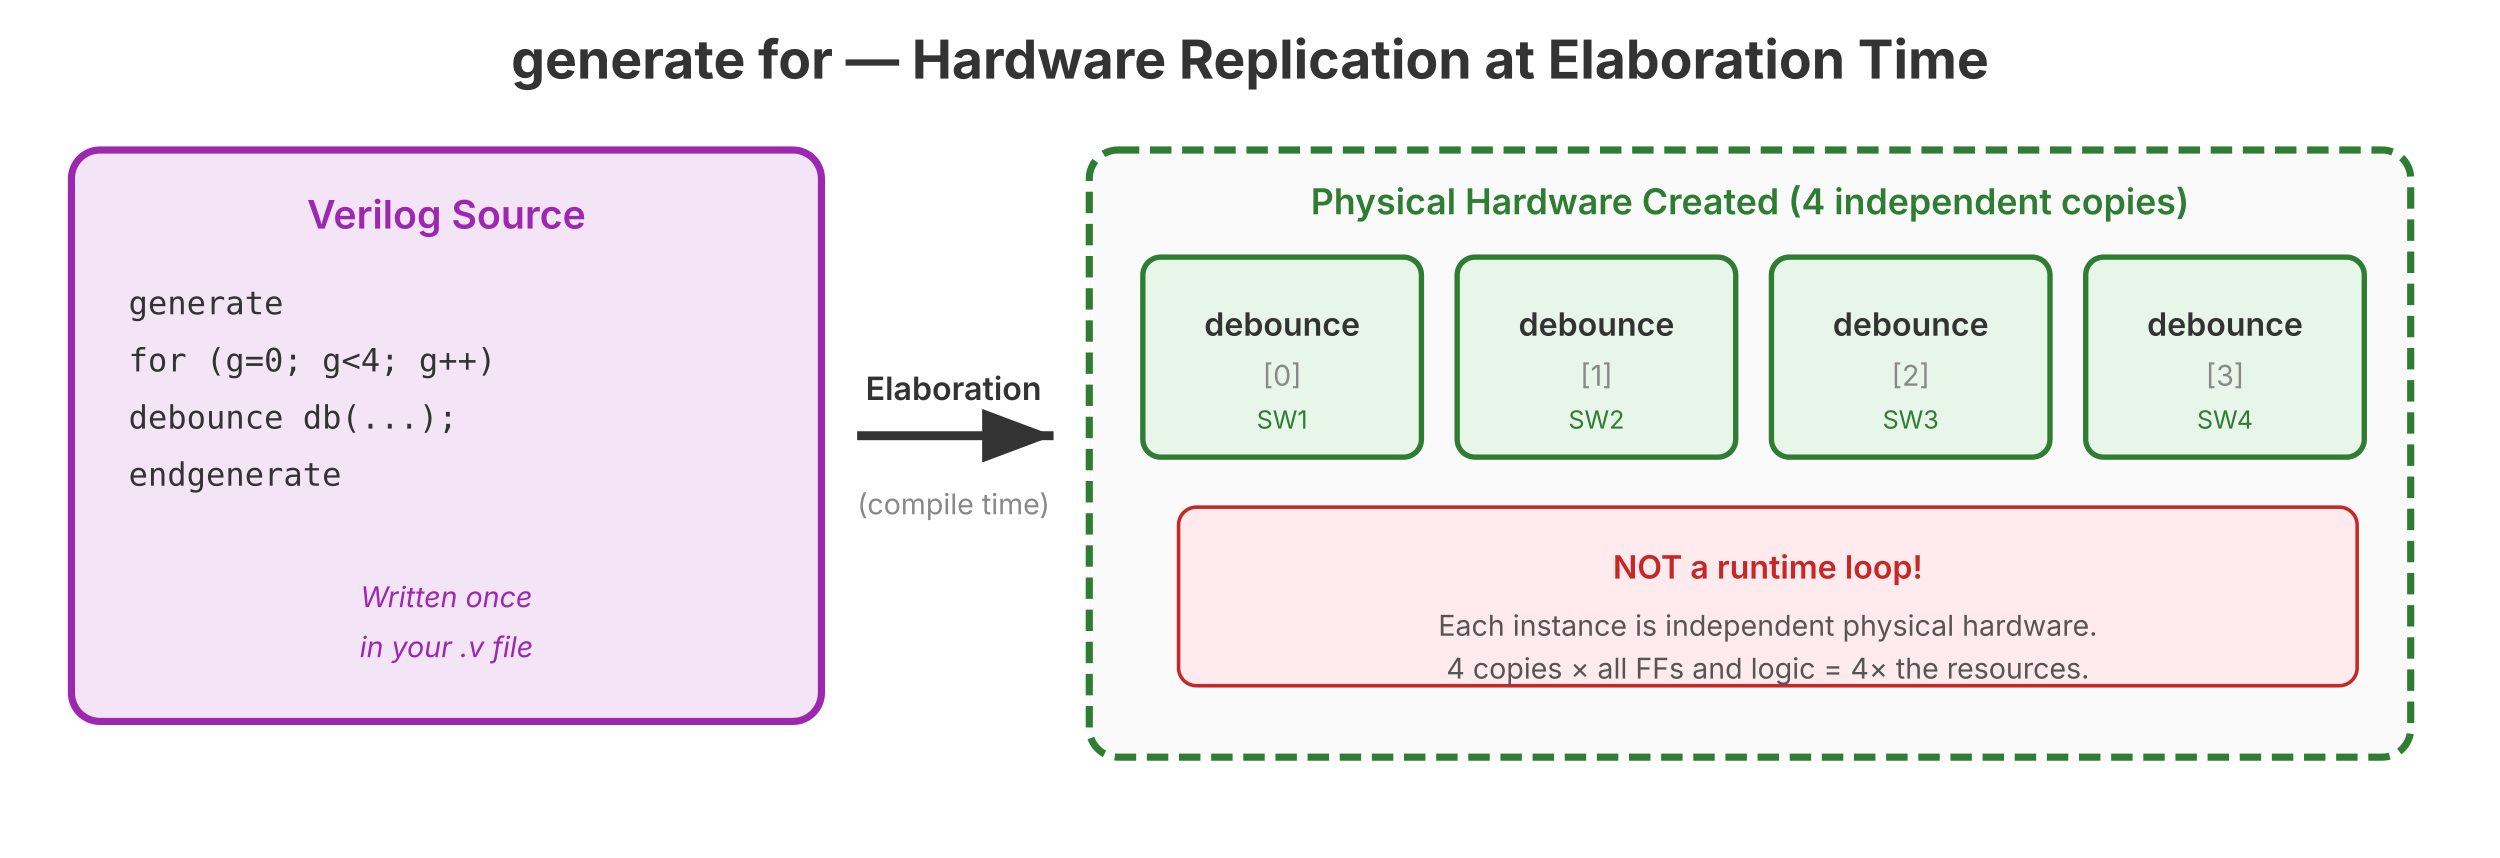
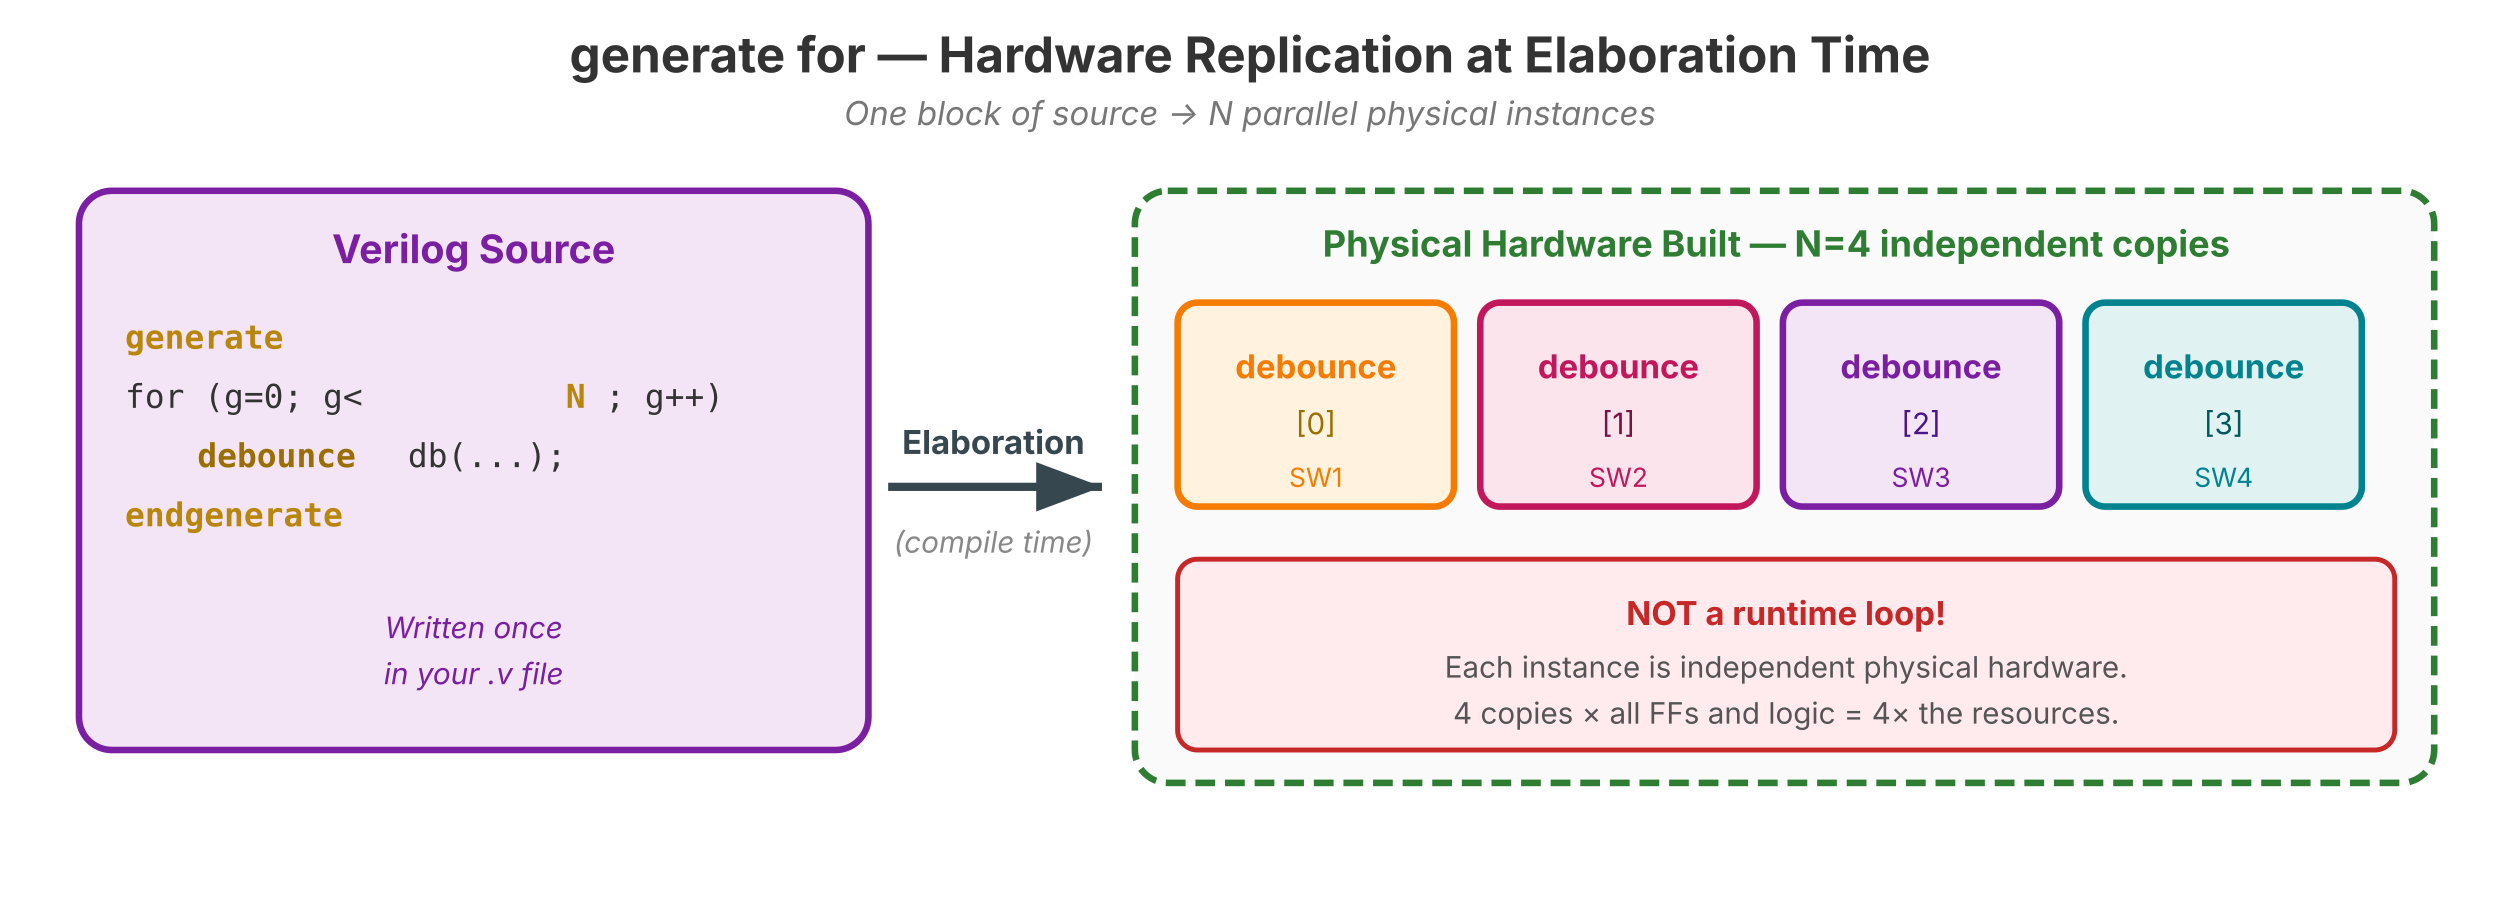
- <svg xmlns="http://www.w3.org/2000/svg" viewBox="0 0 700 240" font-family="Inter, sans-serif">
-   <text x="350" y="22" text-anchor="middle" font-size="15" font-weight="700" fill="#333">generate for — Hardware Replication at Elaboration Time</text>
-   <rect x="20" y="42" width="210" height="160" rx="8" fill="#F3E5F5" stroke="#9C27B0" stroke-width="2" />
-   <text x="125" y="64" text-anchor="middle" font-size="11" font-weight="600" fill="#9C27B0">Verilog Source</text>
-   <text x="36" y="88" font-size="9" fill="#333" font-family="JetBrains Mono, monospace">generate</text>
-   <text x="36" y="104" font-size="9" fill="#333" font-family="JetBrains Mono, monospace">  for (g=0; g&lt;4; g++)</text>
-   <text x="36" y="120" font-size="9" fill="#333" font-family="JetBrains Mono, monospace">    debounce db(...);</text>
-   <text x="36" y="136" font-size="9" fill="#333" font-family="JetBrains Mono, monospace">endgenerate</text>
-   <text x="125" y="170" text-anchor="middle" font-size="8" fill="#9C27B0" font-style="italic">Written once</text>
-   <text x="125" y="184" text-anchor="middle" font-size="8" fill="#9C27B0" font-style="italic">in your .v file</text>
-   <line x1="240" y1="122" x2="295" y2="122" stroke="#333" stroke-width="2.5" marker-end="url(#arr)" />
-   <text x="267" y="112" text-anchor="middle" font-size="9" fill="#333" font-weight="600">Elaboration</text>
-   <text x="267" y="144" text-anchor="middle" font-size="8" fill="#888">(compile time)</text>
+ <svg xmlns="http://www.w3.org/2000/svg" viewBox="0 0 760 280" font-family="Inter, sans-serif">
  <defs>
-     <marker id="arr" markerWidth="8" markerHeight="6" refX="8" refY="3" orient="auto">
-       <path d="M0,0 L8,3 L0,6 Z" fill="#333" />
+     <marker id="cArr" markerWidth="8" markerHeight="6" refX="8" refY="3" orient="auto">
+       <path d="M0,0 L8,3 L0,6 Z" fill="#37474F" />
    </marker>
  </defs>
-   <rect x="305" y="42" width="370" height="170" rx="8" fill="#FAFAFA" stroke="#2E7D32" stroke-width="2" stroke-dasharray="6,3" />
-   <text x="490" y="60" text-anchor="middle" font-size="10" fill="#2E7D32" font-weight="600">Physical Hardware Created (4 independent copies)</text>
-   <rect x="320" y="72" width="78" height="56" rx="5" fill="#E8F5E9" stroke="#2E7D32" stroke-width="1.5" />
-   <text x="359" y="94" text-anchor="middle" font-size="9" font-weight="600" fill="#333">debounce</text>
-   <text x="359" y="108" text-anchor="middle" font-size="8" fill="#888">[0]</text>
-   <text x="359" y="120" text-anchor="middle" font-size="7" fill="#2E7D32">SW1</text>
-   <rect x="408" y="72" width="78" height="56" rx="5" fill="#E8F5E9" stroke="#2E7D32" stroke-width="1.5" />
-   <text x="447" y="94" text-anchor="middle" font-size="9" font-weight="600" fill="#333">debounce</text>
-   <text x="447" y="108" text-anchor="middle" font-size="8" fill="#888">[1]</text>
-   <text x="447" y="120" text-anchor="middle" font-size="7" fill="#2E7D32">SW2</text>
-   <rect x="496" y="72" width="78" height="56" rx="5" fill="#E8F5E9" stroke="#2E7D32" stroke-width="1.5" />
-   <text x="535" y="94" text-anchor="middle" font-size="9" font-weight="600" fill="#333">debounce</text>
-   <text x="535" y="108" text-anchor="middle" font-size="8" fill="#888">[2]</text>
-   <text x="535" y="120" text-anchor="middle" font-size="7" fill="#2E7D32">SW3</text>
-   <rect x="584" y="72" width="78" height="56" rx="5" fill="#E8F5E9" stroke="#2E7D32" stroke-width="1.5" />
-   <text x="623" y="94" text-anchor="middle" font-size="9" font-weight="600" fill="#333">debounce</text>
-   <text x="623" y="108" text-anchor="middle" font-size="8" fill="#888">[3]</text>
-   <text x="623" y="120" text-anchor="middle" font-size="7" fill="#2E7D32">SW4</text>
-   <rect x="330" y="142" width="330" height="50" rx="5" fill="#FFEBEE" stroke="#C62828" stroke-width="1" />
-   <text x="495" y="162" text-anchor="middle" font-size="9" fill="#C62828" font-weight="600">NOT a runtime loop!</text>
-   <text x="495" y="178" text-anchor="middle" font-size="8" fill="#555">Each instance is independent physical hardware.</text>
-   <text x="495" y="190" text-anchor="middle" font-size="8" fill="#555">4 copies × all FFs and logic = 4× the resources.</text>
+   <text x="380" y="22" text-anchor="middle" font-size="15" font-weight="700" fill="#333">generate for — Hardware Replication at Elaboration Time</text>
+   <text x="380" y="38" text-anchor="middle" font-size="10" fill="#777" font-style="italic">One block of source → N parallel physical instances</text>
+   <rect x="24" y="58" width="240" height="170" rx="10" fill="#F3E5F5" stroke="#7B1FA2" stroke-width="2" />
+   <text x="144" y="80" text-anchor="middle" font-size="12" font-weight="700" fill="#7B1FA2">Verilog Source</text>
+   <text x="38" y="106" font-size="10" fill="#B8860B" font-family="JetBrains Mono, monospace" font-weight="700">generate</text>
+   <text x="38" y="124" font-size="10" fill="#333" font-family="JetBrains Mono, monospace">  for (g=0; g&lt;</text>
+   <text x="172" y="124" font-size="10" fill="#B8860B" font-family="JetBrains Mono, monospace" font-weight="700">N</text>
+   <text x="184" y="124" font-size="10" fill="#333" font-family="JetBrains Mono, monospace">; g++)</text>
+   <text x="38" y="142" font-size="10" fill="#333" font-family="JetBrains Mono, monospace">    </text>
+   <text x="60" y="142" font-size="10" fill="#9A6F00" font-family="JetBrains Mono, monospace" font-weight="700">debounce</text>
+   <text x="124" y="142" font-size="10" fill="#333" font-family="JetBrains Mono, monospace"> db(...);</text>
+   <text x="38" y="160" font-size="10" fill="#B8860B" font-family="JetBrains Mono, monospace" font-weight="700">endgenerate</text>
+   <text x="144" y="194" text-anchor="middle" font-size="9" fill="#7B1FA2" font-style="italic">Written once</text>
+   <text x="144" y="208" text-anchor="middle" font-size="9" fill="#7B1FA2" font-style="italic">in your .v file</text>
+   <line x1="270" y1="148" x2="335" y2="148" stroke="#37474F" stroke-width="2.5" marker-end="url(#cArr)" />
+   <text x="302" y="138" text-anchor="middle" font-size="10" fill="#37474F" font-weight="700">Elaboration</text>
+   <text x="302" y="168" text-anchor="middle" font-size="9" fill="#888" font-style="italic">(compile time)</text>
+   <rect x="345" y="58" width="395" height="180" rx="10" fill="#FAFAFA" stroke="#2E7D32" stroke-width="2" stroke-dasharray="6,3" />
+   <text x="540" y="78" text-anchor="middle" font-size="11" font-weight="700" fill="#2E7D32">Physical Hardware Built — N=4 independent copies</text>
+   <g>
+     <rect x="358" y="92" width="84" height="62" rx="6" fill="#FFF3E0" stroke="#F57C00" stroke-width="2" />
+     <text x="400" y="115" text-anchor="middle" font-size="10" font-weight="700" fill="#F57C00">debounce</text>
+     <text x="400" y="132" text-anchor="middle" font-size="9" fill="#9A6F00">[0]</text>
+     <text x="400" y="148" text-anchor="middle" font-size="8" fill="#F57C00">SW1</text>
+     <rect x="450" y="92" width="84" height="62" rx="6" fill="#FCE4EC" stroke="#C2185B" stroke-width="2" />
+     <text x="492" y="115" text-anchor="middle" font-size="10" font-weight="700" fill="#C2185B">debounce</text>
+     <text x="492" y="132" text-anchor="middle" font-size="9" fill="#7B1145">[1]</text>
+     <text x="492" y="148" text-anchor="middle" font-size="8" fill="#C2185B">SW2</text>
+     <rect x="542" y="92" width="84" height="62" rx="6" fill="#F3E5F5" stroke="#7B1FA2" stroke-width="2" />
+     <text x="584" y="115" text-anchor="middle" font-size="10" font-weight="700" fill="#7B1FA2">debounce</text>
+     <text x="584" y="132" text-anchor="middle" font-size="9" fill="#4A148C">[2]</text>
+     <text x="584" y="148" text-anchor="middle" font-size="8" fill="#7B1FA2">SW3</text>
+     <rect x="634" y="92" width="84" height="62" rx="6" fill="#E0F2F1" stroke="#00838F" stroke-width="2" />
+     <text x="676" y="115" text-anchor="middle" font-size="10" font-weight="700" fill="#00838F">debounce</text>
+     <text x="676" y="132" text-anchor="middle" font-size="9" fill="#00595C">[3]</text>
+     <text x="676" y="148" text-anchor="middle" font-size="8" fill="#00838F">SW4</text>
+   </g>
+   <rect x="358" y="170" width="370" height="58" rx="6" fill="#FFEBEE" stroke="#C62828" stroke-width="1.5" />
+   <text x="543" y="190" text-anchor="middle" font-size="10" font-weight="700" fill="#C62828">NOT a runtime loop!</text>
+   <text x="543" y="206" text-anchor="middle" font-size="9" fill="#555">Each instance is independent physical hardware.</text>
+   <text x="543" y="220" text-anchor="middle" font-size="9" fill="#555">4 copies × all FFs and logic = 4× the resources.</text>
</svg>
